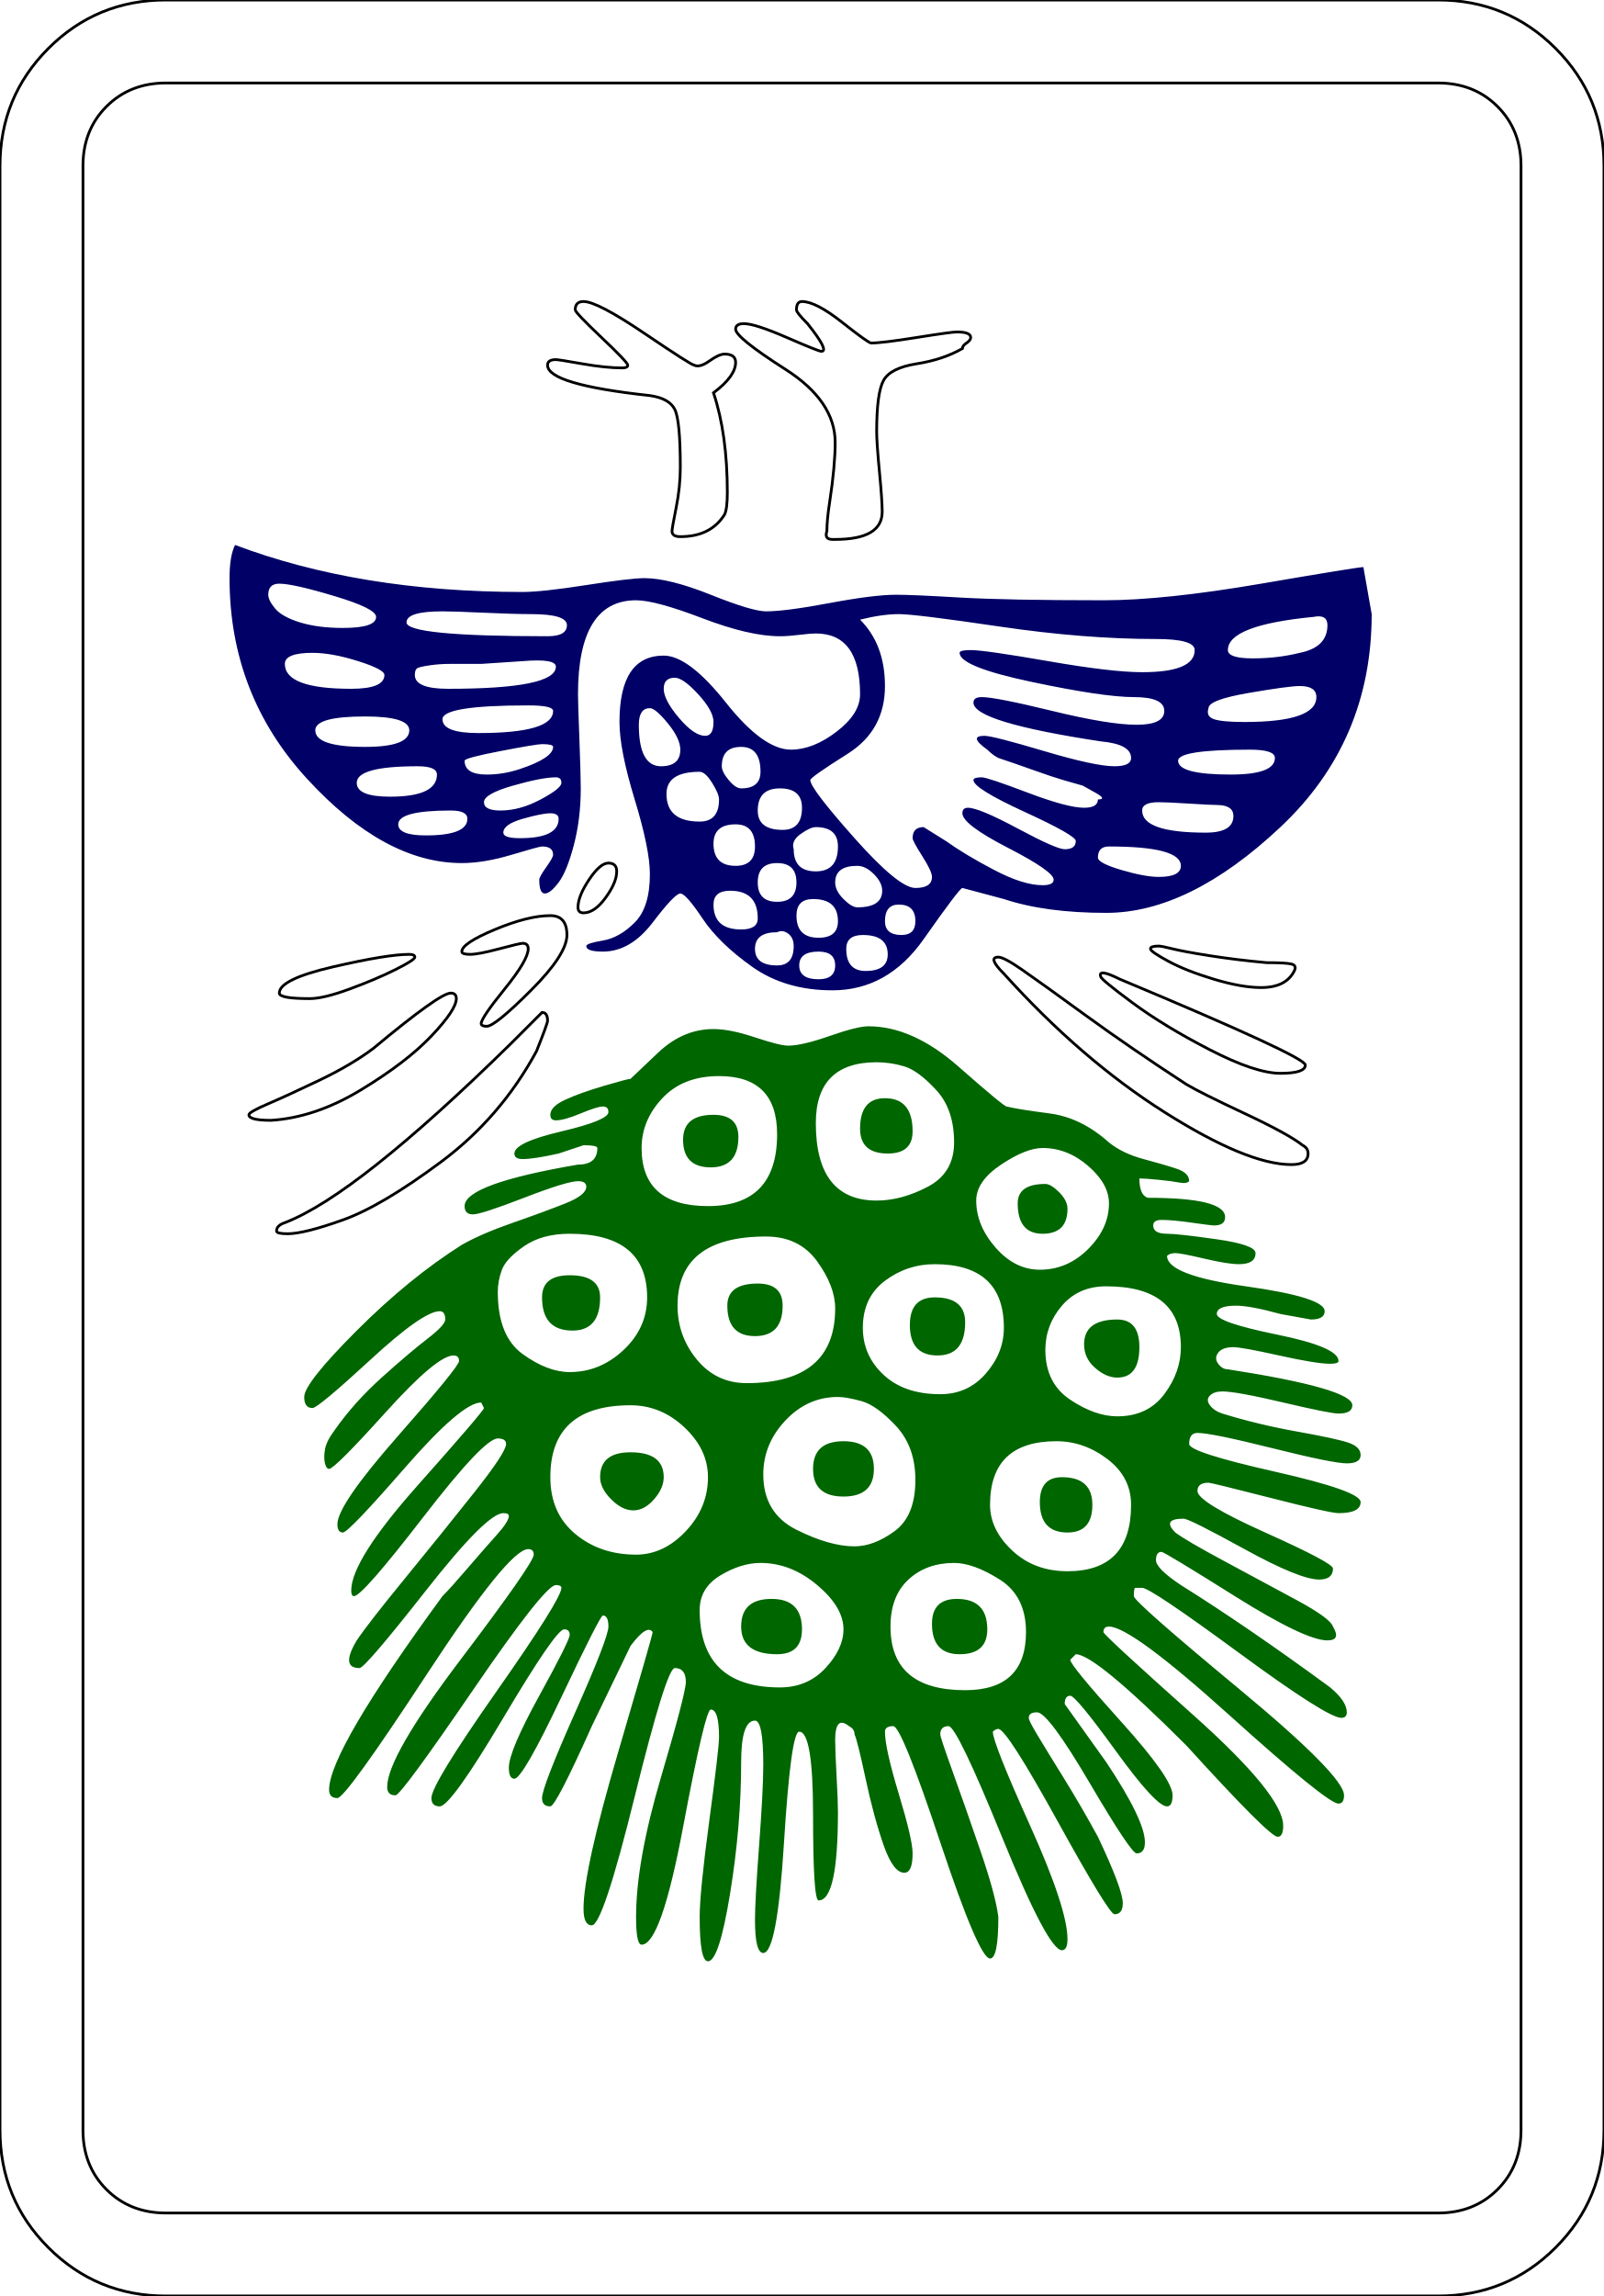
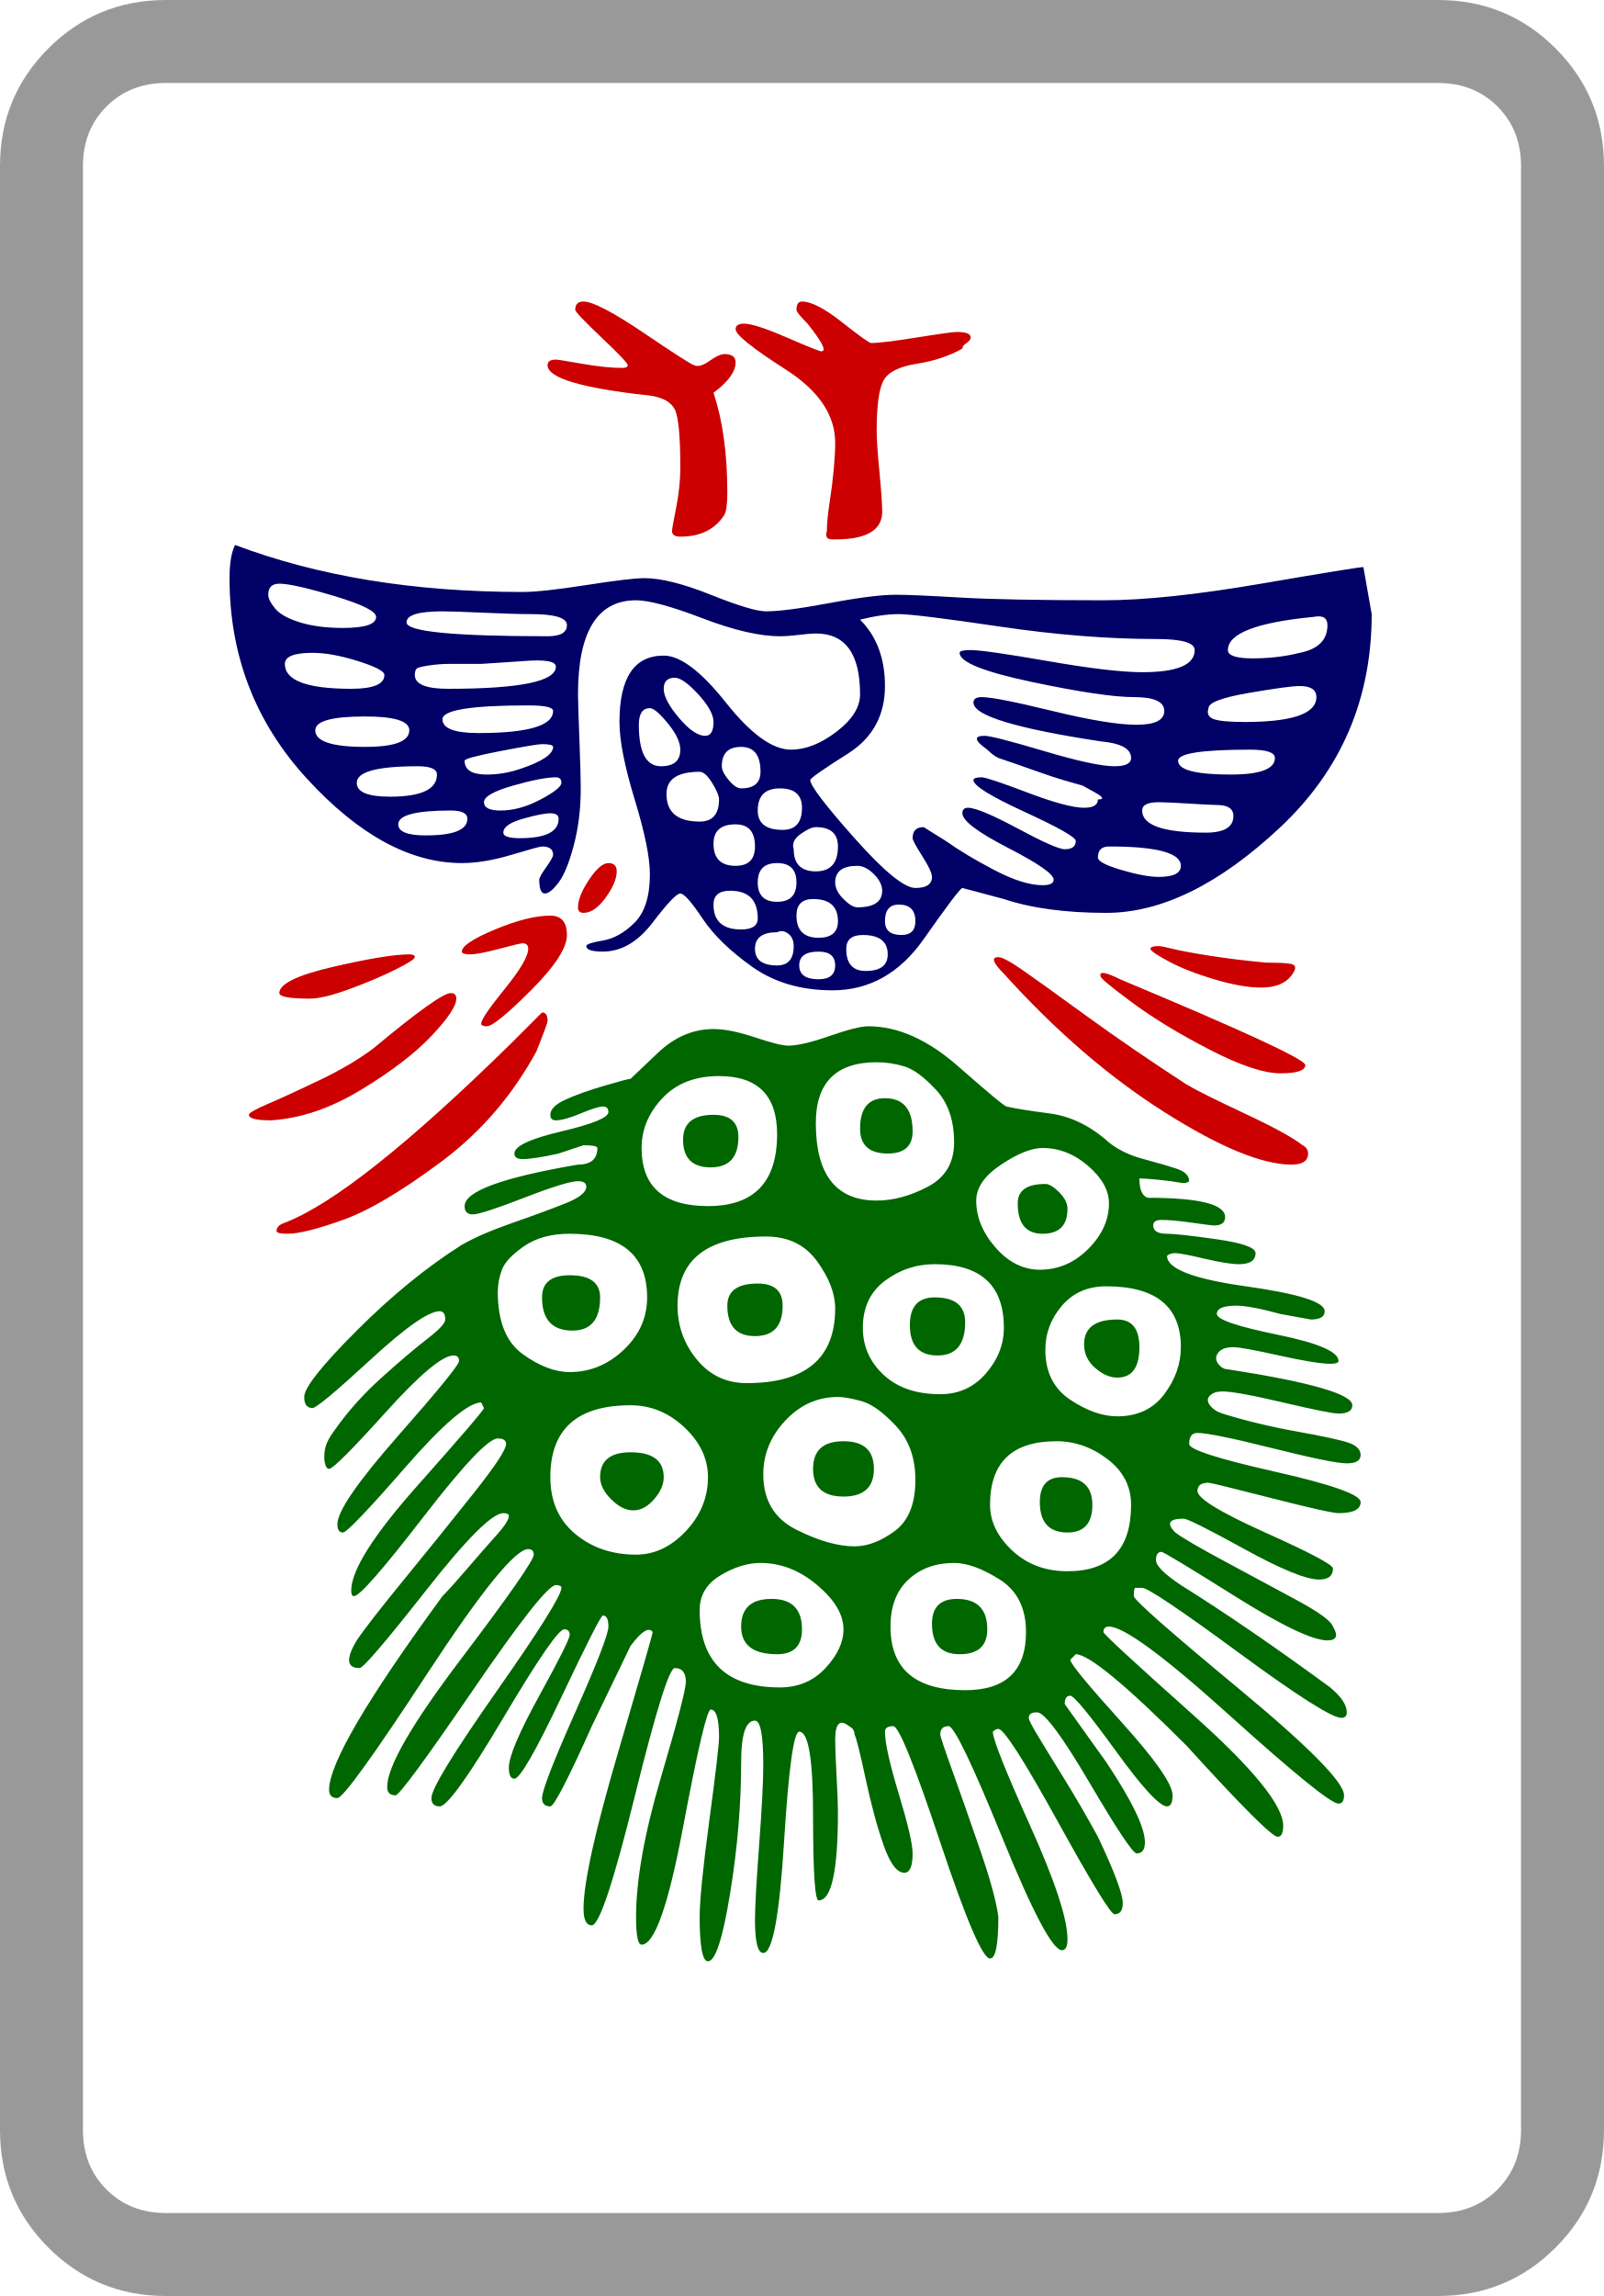
- <svg xmlns="http://www.w3.org/2000/svg" id="svg6" version="1.1" viewBox="30 -115 580 830">
+ <svg xmlns="http://www.w3.org/2000/svg" viewBox="30 -115 580 830" version="1.1" id="svg6">
  <defs id="defs10" />
-   <path style="stroke:#000000;stroke-opacity:1;fill-rule:nonzero;fill:none" id="path123" d="m 134,331 q 6,0 20,-5 14,-5 35.5,-21 21.5,-16 34.5,-40 4,-10 4,-11 0,-3 -2,-3 l -11,11 q -56,55 -82,65 -3,1 -3,3 0,1 4,1 z" />
-   <path style="stroke:#000000;stroke-opacity:1;fill-rule:nonzero;fill:none" id="path121" d="m 393,237 q 28,31 58,50 30,19 46,19 6,0 6,-4 0,-2 -2,-3 -5,-4 -21,-11.5 Q 464,280 459,277 439,264 422.5,252 406,240 399.5,235.5 393,231 391,231 q -4,0 2,6 z" />
-   <path style="stroke:#000000;stroke-opacity:1;fill-rule:nonzero;fill:none" id="path119" d="m 195,246 q 0,-2 -2,-2 -4,0 -28,20 -8,6 -19.5,11.5 -11.5,5.5 -18.5,8.5 -7,3 -7,4 0,2 8,2 16,-1 32.5,-11 16.5,-10 25.5,-19.5 9,-9.5 9,-13.5 z" />
-   <path style="stroke:#000000;stroke-opacity:1;fill-rule:nonzero;fill:none" id="path117" d="m 428,238 q 0,1 11.5,9.5 11.5,8.5 28,17 16.5,8.5 25.5,8.5 9,0 9,-3 0,-3 -67,-31 -8,-4 -7,-1 z" />
-   <path style="stroke:#000000;stroke-opacity:1;fill-rule:nonzero;fill:none" id="path115" d="m 204,255 q 0,1 2,1 3,0 16,-13 13,-13 13,-20 0,-7 -6,-7 -8,0 -20,5 -12,5 -12,8 0,1 3,1 3,0 10.5,-2 7.5,-2 8.5,-2 2,0 2,2 0,4 -8.5,14.5 Q 204,253 204,255 Z" />
-   <path style="stroke:#000000;stroke-opacity:1;fill-rule:nonzero;fill:none" id="path113" d="m 178,230 q -8,0 -27.5,4.5 -19.5,4.5 -19.5,9.5 0,2 11,2 5,0 14.5,-3.5 9.5,-3.5 16.5,-7 7,-3.5 7,-4.5 0,-1 -2,-1 z" />
-   <path style="stroke:#000000;stroke-opacity:1;fill-rule:nonzero;fill:none" id="path111" d="m 446,228 q 0,1 6.5,4.5 6.5,3.5 16.5,6.5 10,3 17,3 9,0 12,-6 1,-2 -1,-2.5 -2,-0.5 -9,-0.5 -11,-1 -20.5,-2.5 Q 458,229 454,228 q -4,-1 -5,-1 -3,0 -3,1 z" />
-   <path style="stroke:#000000;stroke-opacity:1;fill-rule:nonzero;fill:none" id="path49" d="m 253,200 q 0,-3 -3,-3 -3,0 -7,6 -4,6 -4,10 0,2 2,2 4,0 8,-5.5 4,-5.5 4,-9.5 z" />
-   <path style="stroke:#000000;stroke-opacity:1;fill-rule:nonzero;fill:none" id="path47" d="m 347,41 q 0,-14 2.5,-18.5 2.5,-4.5 12,-6 Q 371,15 378,11 378,10 379.5,9 381,8 381,7 381,5 376,5 374,5 361.5,7 349,9 345,9 344,9 334.5,1.5 325,-6 320,-6 q -2,0 -2,3 0,1 4,5 8,10 5,10 -1,0 -12.5,-5 Q 303,2 299,2 q -3,0 -3,2 0,3 18,14.5 18,11.5 18,26.5 0,4 -0.5,9.5 -0.5,5.5 -1.5,12 -1,6.5 -1,10.5 -1,3 2,3 h 1 q 17,0 17,-10 0,-4 -1,-14.5 Q 347,45 347,41 Z" />
-   <path style="stroke:#000000;stroke-opacity:1;fill-rule:nonzero;fill:none" id="path45" d="m 296,16 q 0,-3 -4,-3 -2,0 -5.5,2.5 Q 283,18 281,17 280,17 263,5.5 246,-6 241,-6 q -3,0 -3,3 0,1 9.5,10 9.5,9 9.5,10 0,1 -2,1 -6,0 -14.5,-1.5 Q 232,15 231,15 q -3,0 -3,2 0,7 37,11 7,1 9,5 2,4 2,21 0,7 -1.5,14.5 -1.5,7.5 -1.5,8.5 0,2 3,2 11,0 16,-8 1,-2 1,-8 0,-21 -5,-36 8,-6 8,-11 z" />
-   <path d="m 351,302 q 9,0 9,-8 0,-12 -10,-12 -9,0 -9,11 0,9 10,9 z m -74,-5 q 0,10 10,10 10,0 10,-11 0,-8 -9,-8 -11,0 -11,9 z m 139,25 q 0,-3 -3,-6 -3,-3 -5,-3 -10,0 -10,7 0,11 9,11 9,0 9,-9 z m -179,44 q 10,0 10,-12 0,-8 -11,-8 -10,0 -10,8 0,12 11,12 z m 76,-9 q 0,-8 -9,-8 -11,0 -11,8 0,11 10,11 10,0 10,-11 z m 56,18 q 10,0 10,-12 0,-9 -11,-9 -9,0 -9,10 0,11 10,11 z m 65,-13 q -12,0 -12,9 0,5 4,8.5 4,3.5 8,3.5 8,0 8,-11 0,-10 -8,-10 z m -88,54 q 0,-10 -11,-10 -11,0 -11,10 0,10 11,10 11,0 11,-10 z m -99,3 q 0,4 4,8 4,4 8,4 4,0 7.5,-4 3.5,-4 3.5,-8 0,-9 -12,-9 -11,0 -11,9 z m 159,9 q 0,11 10,11 9,0 9,-10 0,-10 -11,-10 -8,0 -8,9 z m -108,45 q 0,10 13,10 9,0 9,-9 0,-11 -11,-11 -11,0 -11,10 z m 78,-10 q -9,0 -9,9 0,11 10,11 10,0 10,-9 0,-11 -11,-11 z m -224,72 q 3,0 32.5,-45 29.5,-45 36.5,-45 2,0 2,2 0,3 -26.5,38 -26.5,35 -26.5,46 0,3 3,3 2,0 28,-38 26,-38 30,-38 2,0 2,1 0,4 -23.5,37.5 Q 186,530 186,535 q 0,3 3,3 4,0 23,-32 19,-32 22,-32 2,0 2,2 0,2 -11,22 -11,20 -11,26 0,4 2,4 3,0 17,-29.5 14,-29.5 15,-29.5 2,0 2,4 0,4 -12,31 -12,27 -12,31 0,3 3,3 2,0 15,-29 l 14,-29 q 6,-8 8,-5 0,1 -12.5,43.5 Q 241,561 241,575 q 0,6 3,6 4,0 15.5,-46.5 Q 271,488 274,488 q 4,0 4,5 0,4 -9,34.5 -9,30.5 -9,50.5 0,10 2,10 7,0 15,-42.5 8,-42.5 10,-42.5 3,0 3,10 0,4 -3.5,30 -3.5,26 -3.5,35 0,16 3,16 4,0 8,-24.5 4,-24.5 4,-47.5 0,-15 5,-15 3,0 3,16 0,9 -1.5,29 -1.5,20 -1.5,27 0,12 3,12 5,0 7.5,-40 2.5,-40 5.5,-40 5,0 5,30 0,31 2,31 7,0 7,-32 0,-4 -0.5,-13 -0.5,-9 -0.5,-13 0,-9 5,-5 2,1 2,3 1,2 4,16 3,14 6.5,24 3.5,10 7.5,10 3,0 3,-7 0,-5 -5,-21.5 -5,-16.5 -5,-22.5 0,-2 3,-2 3,0 17,42 14,42 18,42 3,0 3,-15 -1,-8 -6.5,-24 -5.5,-16 -10,-28.5 Q 370,513 370,512 q 0,-3 3,-3 3,0 19.5,40.5 16.5,40.5 21.5,40.5 2,0 2,-4 0,-11 -13.5,-41 -13.5,-30 -13.5,-34 1,-1 2,-1 3,0 21.5,33.5 18.5,33.5 20.5,33.5 3,0 3,-4 0,-5 -9,-24 -6,-11 -12.5,-21.5 Q 408,517 405,512 q -3,-5 -3,-6 0,-2 3,-2 4,0 19,25.5 15,25.5 17,25.5 3,0 3,-4 0,-8 -14,-29 l -15,-21 q 0,-3 2,-3 2,0 16.5,20 14.5,20 18.5,20 2,0 2,-4 0,-6 -18.5,-26.5 Q 417,487 417,485 l 2,-2 q 7,0 40,33 30,33 33,33 2,0 2,-4 0,-11 -32.5,-40 -32.5,-29 -32.5,-30 0,-2 2,-2 8,0 43.5,32 35.5,32 39.5,32 2,0 2,-3 0,-7 -38,-38.5 -38,-31.5 -38,-33.5 0,-3 0.5,-3 h 2.5 q 3,0 35,23.5 32,23.5 37,23.5 2,0 2,-2 0,-4 -6,-9 -30,-22 -54,-37 -9,-6 -9,-9 0,-3 2,-3 1,0 26.5,16 25.5,16 33.5,16 5,0 2,-5 -1,-3 -13,-9.5 -12,-6.5 -26,-14 -14,-7.5 -18,-10.5 -5,-5 3,-5 2,0 22,11 20,11 27,11 5,0 5,-4 0,-2 -24.5,-13 -24.5,-11 -24.5,-15 0,-3 4,-3 1,0 22.5,5.5 21.5,5.5 24.5,5.5 8,0 8,-4 0,-4 -31,-11 -31,-7 -31,-10 0,-4 3,-4 5,0 27,5.5 22,5.5 27,5.5 5,0 5,-3 0,-3 -4.5,-4.5 -4.5,-1.5 -18.5,-4 -14,-2.5 -27,-6.5 -3,-1 -4.5,-3 -1.5,-2 0,-3.5 1.5,-1.5 4.5,-1.5 5,0 22,4 17,4 20,4 5,0 5,-3 0,-6 -45,-13 -2,0 -3.5,-2 -1.5,-2 0,-4 1.5,-2 5.5,-2 3,0 16.5,3 13.5,3 18.5,3 3,0 3,-1 0,-5 -22,-9.5 -22,-4.5 -22,-7.5 0,-3 7,-3 5,0 16,3 l 11,2 q 5,0 5,-3 0,-5 -28.5,-9 -28.5,-4 -28.5,-11 1,-1 3,-1 2,0 10.5,2 8.5,2 12.5,2 6,0 6,-4 0,-3 -14,-5 -14,-2 -18,-2 -5,0 -5,-3 0,-2 3,-2 4,0 11,1 7,1 8,1 4,0 4,-3 0,-7 -28,-7 -3,-1 -3,-7 2,0 7,0.5 5,0.5 7.5,1 2.5,0.5 3.5,-0.5 0,-3 -4.5,-4.5 Q 451,306 443.5,304 436,302 431,298 421,289 409.5,287.5 398,286 394,285 393,285 376.5,270.5 360,256 344,256 q -4,0 -14,3.5 -10,3.5 -15,3.5 -3,0 -12,-3 -9,-3 -15,-3 -11,0 -20,8.5 -9,8.5 -10,9.5 -1,0 -9.5,2.5 -8.5,2.5 -14,5 -5.5,2.5 -5.5,5.5 0,2 2,2 3,0 9,-2.5 6,-2.5 8,-2.5 2,0 2,2 0,3 -17,7 -17,4 -17,8 0,2 3,2 4,0 13,-2 l 9,-3 q 5,0 5,1 0,6 -7,6 -41,7 -41,15 0,3 3,3 3,0 18.5,-6 15.5,-6 19.5,-6 3,0 3,2 0,3 -7.5,6 -7.5,3 -19,7 -11.5,4 -18.5,8 -19,12 -38,31 -19,19 -19,24 0,4 3,4 2,0 21,-17.5 19,-17.5 25,-17.5 2,0 2,3 0,2 -6.5,7 -6.5,5 -16.5,14 -10,9 -17,19 -3,4 -3.5,7 -0.5,3 0,5 0.5,2 1.5,2 2,0 20.5,-20.5 Q 188,375 194,375 q 2,0 2,2 0,2 -22,27 -22,25 -22,32 0,3 2,3 2,0 22.5,-23.5 Q 197,392 204,392 l 1,2 q 0,1 -24,28 -24,27 -24,38 0,2 1,2 3,0 25,-28.5 22,-28.5 27,-28.5 3,0 3,2 0,3 -11.5,17.5 -11.5,14.5 -25,31 Q 163,472 159,478 q -6,10 1,10 2,0 24,-28 22,-28 28,-28 2,0 2,1 0,2 -4.5,7 -4.5,5 -10.5,12 -6,7 -9,10 -41,56 -41,70 0,3 3,3 z m 223,-85 q 7,0 16.5,6 9.5,6 9.5,19 0,21 -22,21 -27,0 -27,-23 0,-11 6.5,-17 6.5,-6 16.5,-6 z m -40,24 q 0,7 -6.5,14 -6.5,7 -16.5,7 -29,0 -29,-28 0,-8 7.5,-12.5 7.5,-4.5 14.5,-4.5 11,0 20.5,8 9.5,8 9.5,16 z m 53,-45 q 0,-23 24,-23 10,0 18.5,6.5 8.5,6.5 8.5,16.5 0,24 -23,24 -12,0 -20,-7.5 -8,-7.5 -8,-16.5 z M 286,419 q 0,11 -8,19.5 -8,8.5 -18,8.5 -13,0 -22,-7.5 -9,-7.5 -9,-20.5 0,-26 29,-26 11,0 19.5,8 8.5,8 8.5,18 z m 47,-29 q 3,0 8.5,1.5 5.5,1.5 12.5,9 7,7.5 7,19.5 0,13 -7.5,18.5 -7.5,5.5 -14.5,5.5 -9,0 -21,-6 -12,-6 -12,-20 0,-11 8,-19.5 8,-8.5 19,-8.5 z m 97,-40 q 27,0 27,22 0,9 -6,17 -6,8 -17,8 -8,0 -17,-6 -9,-6 -9,-18 0,-9 6,-16 6,-7 16,-7 z m -88,15 q 0,-11 8,-17 8,-6 18,-6 25,0 25,23 0,9 -6.5,16.5 -6.5,7.5 -16.5,7.5 -13,0 -20.5,-7 -7.5,-7 -7.5,-17 z m -42,20 q -11,0 -18,-8.5 -7,-8.5 -7,-19.5 0,-25 32,-25 12,0 18.5,9 6.5,9 6.5,17 0,27 -32,27 z m -64,-4 q -8,0 -17,-6.5 -9,-6.5 -9,-22.5 0,-4 1.5,-8 1.5,-4 8,-8.5 6.5,-4.5 16.5,-4.5 28,0 28,23 0,11 -8.5,19 -8.5,8 -19.5,8 z m 147,-62 q 0,-7 9,-13 9,-6 15,-6 9,0 16.5,6.5 7.5,6.5 7.5,13.5 0,9 -7.5,16.5 -7.5,7.5 -17.5,7.5 -9,0 -16,-8 -7,-8 -7,-17 z m -72,-24 q 0,26 -25,26 -24,0 -24,-21 0,-10 7.5,-18 7.5,-8 20.5,-8 21,0 21,21 z m 64,3 q 0,11 -9.5,16 -9.5,5 -18.5,5 -22,0 -22,-28 0,-22 22,-22 5,0 10,1.5 5,1.5 11.5,8.5 6.5,7 6.5,19 z" style="stroke:none;stroke-opacity:1;fill-rule:evenodd;fill:#006600;fill-opacity:1" id="path21" />
-   <path style="stroke:#000000;stroke-opacity:1;fill-rule:nonzero;fill:none" id="path19" d="M 550,685 H 90 Q 77,685 68.5,676.5 60,668 60,655 V -55 Q 60,-68 68.5,-76.5 77,-85 90,-85 h 460 q 13,0 21.5,8.5 8.5,8.5 8.5,21.5 v 710 q 0,13 -8.5,21.5 Q 563,685 550,685 Z" />
-   <path style="stroke:#000000;stroke-opacity:1;fill-rule:nonzero;fill:none" id="path17" d="M 610,655 V -55 Q 610,-80 592.5,-97.5 575,-115 550,-115 H 90 Q 65,-115 47.5,-97.5 30,-80 30,-55 v 710 q 0,25 17.5,42.5 Q 65,715 90,715 h 460 q 25,0 42.5,-17.5 Q 610,680 610,655 Z" />
-   <path d="m 232,181 q 0,7 -14,7 -6,0 -6,-2 0,-3 7,-5 7,-2 10,-2 3,0 3,2 z m 72,36 q 0,4 -6,4 -10,0 -10,-9 0,-5 6,-5 10,0 10,10 z m -16,-71 q 0,5 -3,5 -4,0 -9.5,-6.5 Q 270,138 270,134 q 0,-4 4,-4 3,0 8.5,6 5.5,6 5.5,10 z m 32,31 q 0,8 -7,8 -9,0 -9,-7 0,-8 8,-8 8,0 8,7 z m -92,-62 q -51,0 -51,-5 0,-4 13,-4 4,0 15,0.5 11,0.5 17,0.5 13,0 13,4 0,4 -7,4 z m 98,124 q -7,0 -7,-5 0,-5 7,-5 6,0 6,5 0,5 -6,5 z m 17,-3 q -7,0 -7,-8 0,-5 6,-5 9,0 9,7 0,6 -8,6 z m -32,-2 q -8,0 -8,-6 0,-6 8,-6 2,-1 4,0.5 2,1.5 2,4.5 0,7 -6,7 z m 13,-24 q 9,0 9,8 0,6 -7,6 -8,0 -8,-8 0,-6 6,-6 z m 37,8 q 0,5 -5,5 -6,0 -6,-5 0,-6 5,-6 6,0 6,6 z m -43,-14 q 0,7 -7,7 -7,0 -7,-7 0,-7 7,-7 7,0 7,7 z m 31,3 q 0,6 -9,6 -2,0 -5,-3 -3,-3 -3,-6 0,-6 8,-6 3,0 6,3 3,3 3,6 z m 78,-12 q 0,-4 4,-4 26,0 26,7 0,4 -8,4 -5,0 -13.5,-2.5 Q 427,197 427,195 Z m -102,5 q -8,0 -8,-8 -1,-3 2.5,-5.5 3.5,-2.5 5.5,-2.5 8,0 8,7 0,9 -8,9 z m -29,-17 q 7,0 7,8 0,7 -7,7 -8,0 -8,-8 0,-7 8,-7 z m 170,3 q -23,0 -23,-8 0,-3 6,-3 3,0 11,0.5 8,0.5 10,0.5 6,0 6,4 0,6 -10,6 z m -292,-3 q 0,-5 19,-5 6,0 6,3 0,6 -15,6 -10,0 -10,-4 z m 109,-19 q 2,0 4.5,4 2.5,4 2.5,6 0,8 -7,8 -12,0 -12,-10 0,-8 12,-8 z m -78,11 q 0,-3 10.5,-6 10.5,-3 15.5,-3 2,0 2,2 0,2 -7.5,6 -7.5,4 -14.5,4 -6,0 -6,-3 z m 93,-5 q -2,0 -4.5,-3 -2.5,-3 -2.5,-5 0,-7 7,-7 7,0 7,9 0,6 -7,6 z m 158,-10 q 0,-4 26,-4 9,0 9,3 0,6 -16,6 -19,0 -19,-5 z m -297,8 q 0,-6 22,-6 7,0 7,3 0,8 -17,8 -12,0 -12,-5 z m 117,-12 q 0,6 -7,6 -8,0 -8,-15 0,-6 4,-6 2,0 6.5,5.5 4.5,5.5 4.5,9.5 z m -78,4 q 0,-1 13,-3.5 13,-2.5 15,-2.5 4,0 4,1 0,2 -3,4 -3,2 -9,4 -6,2 -12,2 -8,0 -8,-5 z m 308,-23 q 0,9 -26,9 -8,0 -11,-1 -3,-1 -2,-4 0,-3 14.5,-5.5 14.5,-2.5 18.5,-2.5 6,0 6,4 z m -344,18 q -18,0 -18,-6 0,-5 18,-5 16,0 16,5 0,6 -16,6 z m 68,-13 q 0,8 -27,8 -13,0 -13,-5 0,-5 31,-5 9,0 9,2 z m 1,-16 q 0,8 -39,8 -12,0 -12,-5 0,-2 1,-2.5 1,-0.5 4.5,-1 3.5,-0.5 7,-0.5 H 204 q 0,0 15,-1 12,-1 12,2 z m -98,-1 q 0,-4 10,-4 7,0 16.5,3 9.5,3 9.5,5 0,5 -12,5 -24,0 -24,-9 z m 367,-4 q -8,2 -17,2 -9,0 -9,-3 0,-9 31,-12 5,-1 5,3 0,8 -10,10 z M 166,108 q 0,4 -12,4 -9,0 -15.5,-2 -6.5,-2 -9,-5 -2.5,-3 -2.5,-5 0,-4 4,-4 5,0 20,4.5 15,4.5 15,7.5 z m 188,-8 q -8,0 -24,3 -16,3 -23,3 -5,0 -20,-6 -15,-6 -24,-6 -5,0 -21,2.5 -16,2.5 -23,2.5 -59,0 -104,-17 -2,4 -2,12 0,42 28,72.5 28,30.5 56,30.5 8,0 18,-3 10,-3 11,-3 4,0 4,3 0,1 -2.5,4.5 -2.5,3.5 -2.5,4.5 0,5 2,5 2,0 5,-4 3,-4 5.5,-13.5 2.5,-9.5 2.5,-20.5 0,-5 -0.5,-18 -0.5,-13 -0.5,-16 0,-34 21,-34 7,0 24,6.5 17,6.5 28,6.5 3,0 7,-0.5 4,-0.5 6,-0.5 16,0 16,22 0,7 -8.5,13.5 Q 324,156 316,156 306,156 292.5,139 279,122 270,122 q -16,0 -16,24 0,10 5.5,28 5.5,18 5.5,27 0,12 -5.5,17.5 -5.5,5.5 -11.5,6.5 -6,1 -6,2 0,2 6,2 10,0 18,-10.5 8,-10.5 10,-10.5 2,0 8,9 6,9 18,17.5 12,8.5 29,8.5 20,0 33,-18.5 13,-18.5 14,-18.5 l 15,4 q 15,5 37,5 30,0 63,-31 33,-31 33,-77 l -3,-17 q -2,0 -37,6 -35,6 -57,6 -35,0 -52,-1 -17,-1 -23,-1 z m 1,7 q 6,0 36.5,4.5 30.5,4.5 56.5,4.5 14,0 14,4 0,8 -19,8 -11,0 -34,-4 -23,-4 -28,-4 -4,0 -4,1 0,5 26,10.5 26,5.5 37,5.5 11,0 11,5 0,5 -10,5 -10,0 -30.5,-5 -20.5,-5 -25.5,-5 -3,0 -3,2 0,7 46,14 11,1 11,6 0,3 -6,3 -7,0 -25.5,-5.5 Q 389,151 386,151 q -6,0 1,5 2,2 4,3 6,2 13,4.5 7,2.5 10.5,3.5 l 7,2 q 0,0 4.5,2.5 4.5,2.5 1,2.5 0,3 -5,3 -6,0 -20.5,-5.5 Q 387,166 385,166 q -3,0 -3,1 0,3 18.5,11.5 18.5,8.5 18.5,10.5 0,3 -4,3 -3,0 -17,-7.5 -14,-7.5 -18,-7.5 -2,0 -2,2 0,4 16.5,12.5 16.5,8.5 16.5,11.5 0,2 -4,2 -7,0 -17.5,-5.5 Q 379,194 372,189 l -8,-5 q -4,0 -4,4 0,1 3.5,6.5 3.5,5.5 3.5,7.5 0,4 -6,4 -6,0 -22,-18 -16,-18 -16,-21 0,-1 13.5,-9.5 Q 350,149 350,133 q 0,-15 -9,-24 8,-2 14,-2 z" style="stroke:none;stroke-opacity:1;fill-rule:nonzero;fill:#000066;fill-opacity:1" id="path2" />
+   <path d="m 296,16 q 0,-3 -4,-3 -2,0 -5.5,2.5 Q 283,18 281,17 280,17 263,5.5 246,-6 241,-6 q -3,0 -3,3 0,1 9.5,10 9.5,9 9.5,10 0,1 -2,1 -6,0 -14.5,-1.5 Q 232,15 231,15 q -3,0 -3,2 0,7 37,11 7,1 9,5 2,4 2,21 0,7 -1.5,14.5 -1.5,7.5 -1.5,8.5 0,2 3,2 11,0 16,-8 1,-2 1,-8 0,-21 -5,-36 8,-6 8,-11 z m 51,25 q 0,-14 2.5,-18.5 2.5,-4.5 12,-6 Q 371,15 378,11 378,10 379.5,9 381,8 381,7 381,5 376,5 374,5 361.5,7 349,9 345,9 344,9 334.5,1.5 325,-6 320,-6 q -2,0 -2,3 0,1 4,5 8,10 5,10 -1,0 -12.5,-5 Q 303,2 299,2 q -3,0 -3,2 0,3 18,14.5 18,11.5 18,26.5 0,4 -0.5,9.5 -0.5,5.5 -1.5,12 -1,6.5 -1,10.5 -1,3 2,3 h 1 q 17,0 17,-10 0,-4 -1,-14.5 Q 347,45 347,41 Z m -94,159 q 0,-3 -3,-3 -3,0 -7,6 -4,6 -4,10 0,2 2,2 4,0 8,-5.5 4,-5.5 4,-9.5 z m 193,28 q 0,1 6.5,4.5 6.5,3.5 16.5,6.5 10,3 17,3 9,0 12,-6 1,-2 -1,-2.5 -2,-0.5 -9,-0.5 -11,-1 -20.5,-2.5 Q 458,229 454,228 q -4,-1 -5,-1 -3,0 -3,1 z m -268,2 q -8,0 -27.5,4.5 -19.5,4.5 -19.5,9.5 0,2 11,2 5,0 14.5,-3.5 9.5,-3.5 16.5,-7 7,-3.5 7,-4.5 0,-1 -2,-1 z m 26,25 q 0,1 2,1 3,0 16,-13 13,-13 13,-20 0,-7 -6,-7 -8,0 -20,5 -12,5 -12,8 0,1 3,1 3,0 10.5,-2 7.5,-2 8.5,-2 2,0 2,2 0,4 -8.5,14.5 Q 204,253 204,255 Z m 224,-17 q 0,1 11.5,9.5 11.5,8.5 28,17 16.5,8.5 25.5,8.5 9,0 9,-3 0,-3 -67,-31 -8,-4 -7,-1 z m -233,8 q 0,-2 -2,-2 -4,0 -28,20 -8,6 -19.5,11.5 -11.5,5.5 -18.5,8.5 -7,3 -7,4 0,2 8,2 16,-1 32.5,-11 16.5,-10 25.5,-19.5 9,-9.5 9,-13.5 z m 198,-9 q 28,31 58,50 30,19 46,19 6,0 6,-4 0,-2 -2,-3 -5,-4 -21,-11.5 Q 464,280 459,277 439,264 422.5,252 406,240 399.5,235.5 393,231 391,231 q -4,0 2,6 z m -259,94 q 6,0 20,-5 14,-5 35.5,-21 21.5,-16 34.5,-40 4,-10 4,-11 0,-3 -2,-3 l -11,11 q -56,55 -82,65 -3,1 -3,3 0,1 4,1 z" style="stroke:none;stroke-opacity:1;fill-rule:nonzero;fill:#cc0000;fill-opacity:1" id="path45" />
+   <path id="path21" style="stroke:none;stroke-opacity:1;fill-rule:evenodd;fill:#006600;fill-opacity:1" d="m 351,302 q 9,0 9,-8 0,-12 -10,-12 -9,0 -9,11 0,9 10,9 z m -74,-5 q 0,10 10,10 10,0 10,-11 0,-8 -9,-8 -11,0 -11,9 z m 139,25 q 0,-3 -3,-6 -3,-3 -5,-3 -10,0 -10,7 0,11 9,11 9,0 9,-9 z m -179,44 q 10,0 10,-12 0,-8 -11,-8 -10,0 -10,8 0,12 11,12 z m 76,-9 q 0,-8 -9,-8 -11,0 -11,8 0,11 10,11 10,0 10,-11 z m 56,18 q 10,0 10,-12 0,-9 -11,-9 -9,0 -9,10 0,11 10,11 z m 65,-13 q -12,0 -12,9 0,5 4,8.5 4,3.5 8,3.5 8,0 8,-11 0,-10 -8,-10 z m -88,54 q 0,-10 -11,-10 -11,0 -11,10 0,10 11,10 11,0 11,-10 z m -99,3 q 0,4 4,8 4,4 8,4 4,0 7.5,-4 3.5,-4 3.5,-8 0,-9 -12,-9 -11,0 -11,9 z m 159,9 q 0,11 10,11 9,0 9,-10 0,-10 -11,-10 -8,0 -8,9 z m -108,45 q 0,10 13,10 9,0 9,-9 0,-11 -11,-11 -11,0 -11,10 z m 78,-10 q -9,0 -9,9 0,11 10,11 10,0 10,-9 0,-11 -11,-11 z m -224,72 q 3,0 32.5,-45 29.5,-45 36.5,-45 2,0 2,2 0,3 -26.5,38 -26.5,35 -26.5,46 0,3 3,3 2,0 28,-38 26,-38 30,-38 2,0 2,1 0,4 -23.5,37.5 Q 186,530 186,535 q 0,3 3,3 4,0 23,-32 19,-32 22,-32 2,0 2,2 0,2 -11,22 -11,20 -11,26 0,4 2,4 3,0 17,-29.5 14,-29.5 15,-29.5 2,0 2,4 0,4 -12,31 -12,27 -12,31 0,3 3,3 2,0 15,-29 l 14,-29 q 6,-8 8,-5 0,1 -12.5,43.5 Q 241,561 241,575 q 0,6 3,6 4,0 15.5,-46.5 Q 271,488 274,488 q 4,0 4,5 0,4 -9,34.5 -9,30.5 -9,50.5 0,10 2,10 7,0 15,-42.5 8,-42.5 10,-42.5 3,0 3,10 0,4 -3.5,30 -3.5,26 -3.5,35 0,16 3,16 4,0 8,-24.5 4,-24.5 4,-47.5 0,-15 5,-15 3,0 3,16 0,9 -1.5,29 -1.5,20 -1.5,27 0,12 3,12 5,0 7.5,-40 2.5,-40 5.5,-40 5,0 5,30 0,31 2,31 7,0 7,-32 0,-4 -0.5,-13 -0.5,-9 -0.5,-13 0,-9 5,-5 2,1 2,3 1,2 4,16 3,14 6.5,24 3.5,10 7.5,10 3,0 3,-7 0,-5 -5,-21.5 -5,-16.5 -5,-22.5 0,-2 3,-2 3,0 17,42 14,42 18,42 3,0 3,-15 -1,-8 -6.5,-24 -5.5,-16 -10,-28.5 Q 370,513 370,512 q 0,-3 3,-3 3,0 19.5,40.5 16.5,40.5 21.5,40.5 2,0 2,-4 0,-11 -13.5,-41 -13.5,-30 -13.5,-34 1,-1 2,-1 3,0 21.5,33.5 18.5,33.5 20.5,33.5 3,0 3,-4 0,-5 -9,-24 -6,-11 -12.5,-21.5 Q 408,517 405,512 q -3,-5 -3,-6 0,-2 3,-2 4,0 19,25.5 15,25.5 17,25.5 3,0 3,-4 0,-8 -14,-29 l -15,-21 q 0,-3 2,-3 2,0 16.5,20 14.5,20 18.5,20 2,0 2,-4 0,-6 -18.5,-26.5 Q 417,487 417,485 l 2,-2 q 7,0 40,33 30,33 33,33 2,0 2,-4 0,-11 -32.5,-40 -32.5,-29 -32.5,-30 0,-2 2,-2 8,0 43.5,32 35.5,32 39.5,32 2,0 2,-3 0,-7 -38,-38.5 -38,-31.5 -38,-33.5 0,-3 0.5,-3 h 2.5 q 3,0 35,23.5 32,23.5 37,23.5 2,0 2,-2 0,-4 -6,-9 -30,-22 -54,-37 -9,-6 -9,-9 0,-3 2,-3 1,0 26.5,16 25.5,16 33.5,16 5,0 2,-5 -1,-3 -13,-9.5 -12,-6.5 -26,-14 -14,-7.5 -18,-10.5 -5,-5 3,-5 2,0 22,11 20,11 27,11 5,0 5,-4 0,-2 -24.5,-13 -24.5,-11 -24.5,-15 0,-3 4,-3 1,0 22.5,5.5 21.5,5.5 24.5,5.5 8,0 8,-4 0,-4 -31,-11 -31,-7 -31,-10 0,-4 3,-4 5,0 27,5.5 22,5.5 27,5.5 5,0 5,-3 0,-3 -4.5,-4.5 -4.5,-1.5 -18.5,-4 -14,-2.5 -27,-6.5 -3,-1 -4.5,-3 -1.5,-2 0,-3.5 1.5,-1.5 4.5,-1.5 5,0 22,4 17,4 20,4 5,0 5,-3 0,-6 -45,-13 -2,0 -3.5,-2 -1.5,-2 0,-4 1.5,-2 5.5,-2 3,0 16.5,3 13.5,3 18.5,3 3,0 3,-1 0,-5 -22,-9.5 -22,-4.5 -22,-7.5 0,-3 7,-3 5,0 16,3 l 11,2 q 5,0 5,-3 0,-5 -28.5,-9 -28.5,-4 -28.5,-11 1,-1 3,-1 2,0 10.5,2 8.5,2 12.5,2 6,0 6,-4 0,-3 -14,-5 -14,-2 -18,-2 -5,0 -5,-3 0,-2 3,-2 4,0 11,1 7,1 8,1 4,0 4,-3 0,-7 -28,-7 -3,-1 -3,-7 2,0 7,0.5 5,0.5 7.5,1 2.5,0.5 3.5,-0.5 0,-3 -4.5,-4.5 Q 451,306 443.5,304 436,302 431,298 421,289 409.5,287.5 398,286 394,285 393,285 376.5,270.5 360,256 344,256 q -4,0 -14,3.5 -10,3.5 -15,3.5 -3,0 -12,-3 -9,-3 -15,-3 -11,0 -20,8.5 -9,8.5 -10,9.5 -1,0 -9.5,2.5 -8.5,2.5 -14,5 -5.5,2.5 -5.5,5.5 0,2 2,2 3,0 9,-2.5 6,-2.5 8,-2.5 2,0 2,2 0,3 -17,7 -17,4 -17,8 0,2 3,2 4,0 13,-2 l 9,-3 q 5,0 5,1 0,6 -7,6 -41,7 -41,15 0,3 3,3 3,0 18.5,-6 15.5,-6 19.5,-6 3,0 3,2 0,3 -7.5,6 -7.5,3 -19,7 -11.5,4 -18.5,8 -19,12 -38,31 -19,19 -19,24 0,4 3,4 2,0 21,-17.5 19,-17.5 25,-17.5 2,0 2,3 0,2 -6.5,7 -6.5,5 -16.5,14 -10,9 -17,19 -3,4 -3.5,7 -0.5,3 0,5 0.5,2 1.5,2 2,0 20.5,-20.5 Q 188,375 194,375 q 2,0 2,2 0,2 -22,27 -22,25 -22,32 0,3 2,3 2,0 22.5,-23.5 Q 197,392 204,392 l 1,2 q 0,1 -24,28 -24,27 -24,38 0,2 1,2 3,0 25,-28.5 22,-28.5 27,-28.5 3,0 3,2 0,3 -11.5,17.5 -11.5,14.5 -25,31 Q 163,472 159,478 q -6,10 1,10 2,0 24,-28 22,-28 28,-28 2,0 2,1 0,2 -4.5,7 -4.5,5 -10.5,12 -6,7 -9,10 -41,56 -41,70 0,3 3,3 z m 223,-85 q 7,0 16.5,6 9.5,6 9.5,19 0,21 -22,21 -27,0 -27,-23 0,-11 6.5,-17 6.5,-6 16.5,-6 z m -40,24 q 0,7 -6.5,14 -6.5,7 -16.5,7 -29,0 -29,-28 0,-8 7.5,-12.5 7.5,-4.5 14.5,-4.5 11,0 20.5,8 9.5,8 9.5,16 z m 53,-45 q 0,-23 24,-23 10,0 18.5,6.5 8.5,6.5 8.5,16.5 0,24 -23,24 -12,0 -20,-7.5 -8,-7.5 -8,-16.5 z M 286,419 q 0,11 -8,19.5 -8,8.5 -18,8.5 -13,0 -22,-7.5 -9,-7.5 -9,-20.5 0,-26 29,-26 11,0 19.5,8 8.5,8 8.5,18 z m 47,-29 q 3,0 8.5,1.5 5.5,1.5 12.5,9 7,7.5 7,19.5 0,13 -7.5,18.5 -7.5,5.5 -14.5,5.5 -9,0 -21,-6 -12,-6 -12,-20 0,-11 8,-19.5 8,-8.5 19,-8.5 z m 97,-40 q 27,0 27,22 0,9 -6,17 -6,8 -17,8 -8,0 -17,-6 -9,-6 -9,-18 0,-9 6,-16 6,-7 16,-7 z m -88,15 q 0,-11 8,-17 8,-6 18,-6 25,0 25,23 0,9 -6.5,16.5 -6.5,7.5 -16.5,7.5 -13,0 -20.5,-7 -7.5,-7 -7.5,-17 z m -42,20 q -11,0 -18,-8.5 -7,-8.5 -7,-19.5 0,-25 32,-25 12,0 18.5,9 6.5,9 6.5,17 0,27 -32,27 z m -64,-4 q -8,0 -17,-6.5 -9,-6.5 -9,-22.5 0,-4 1.5,-8 1.5,-4 8,-8.5 6.5,-4.5 16.5,-4.5 28,0 28,23 0,11 -8.5,19 -8.5,8 -19.5,8 z m 147,-62 q 0,-7 9,-13 9,-6 15,-6 9,0 16.5,6.5 7.5,6.5 7.5,13.5 0,9 -7.5,16.5 -7.5,7.5 -17.5,7.5 -9,0 -16,-8 -7,-8 -7,-17 z m -72,-24 q 0,26 -25,26 -24,0 -24,-21 0,-10 7.5,-18 7.5,-8 20.5,-8 21,0 21,21 z m 64,3 q 0,11 -9.5,16 -9.5,5 -18.5,5 -22,0 -22,-28 0,-22 22,-22 5,0 10,1.5 5,1.5 11.5,8.5 6.5,7 6.5,19 z" />
+   <path d="M 610,655 V -55 Q 610,-80 592.5,-97.5 575,-115 550,-115 H 90 Q 65,-115 47.5,-97.5 30,-80 30,-55 v 710 q 0,25 17.5,42.5 Q 65,715 90,715 h 460 q 25,0 42.5,-17.5 Q 610,680 610,655 Z m -60,30 H 90 Q 77,685 68.5,676.5 60,668 60,655 V -55 Q 60,-68 68.5,-76.5 77,-85 90,-85 h 460 q 13,0 21.5,8.5 8.5,8.5 8.5,21.5 v 710 q 0,13 -8.5,21.5 Q 563,685 550,685 Z" style="stroke:none;stroke-opacity:1;fill-rule:nonzero;fill:#999999;fill-opacity:1" id="path17" />
+   <path id="path2" style="stroke:none;stroke-opacity:1;fill-rule:nonzero;fill:#000066;fill-opacity:1" d="m 232,181 q 0,7 -14,7 -6,0 -6,-2 0,-3 7,-5 7,-2 10,-2 3,0 3,2 z m 72,36 q 0,4 -6,4 -10,0 -10,-9 0,-5 6,-5 10,0 10,10 z m -16,-71 q 0,5 -3,5 -4,0 -9.5,-6.5 Q 270,138 270,134 q 0,-4 4,-4 3,0 8.5,6 5.5,6 5.5,10 z m 32,31 q 0,8 -7,8 -9,0 -9,-7 0,-8 8,-8 8,0 8,7 z m -92,-62 q -51,0 -51,-5 0,-4 13,-4 4,0 15,0.5 11,0.5 17,0.5 13,0 13,4 0,4 -7,4 z m 98,124 q -7,0 -7,-5 0,-5 7,-5 6,0 6,5 0,5 -6,5 z m 17,-3 q -7,0 -7,-8 0,-5 6,-5 9,0 9,7 0,6 -8,6 z m -32,-2 q -8,0 -8,-6 0,-6 8,-6 2,-1 4,0.5 2,1.5 2,4.5 0,7 -6,7 z m 13,-24 q 9,0 9,8 0,6 -7,6 -8,0 -8,-8 0,-6 6,-6 z m 37,8 q 0,5 -5,5 -6,0 -6,-5 0,-6 5,-6 6,0 6,6 z m -43,-14 q 0,7 -7,7 -7,0 -7,-7 0,-7 7,-7 7,0 7,7 z m 31,3 q 0,6 -9,6 -2,0 -5,-3 -3,-3 -3,-6 0,-6 8,-6 3,0 6,3 3,3 3,6 z m 78,-12 q 0,-4 4,-4 26,0 26,7 0,4 -8,4 -5,0 -13.5,-2.5 Q 427,197 427,195 Z m -102,5 q -8,0 -8,-8 -1,-3 2.5,-5.5 3.5,-2.5 5.5,-2.5 8,0 8,7 0,9 -8,9 z m -29,-17 q 7,0 7,8 0,7 -7,7 -8,0 -8,-8 0,-7 8,-7 z m 170,3 q -23,0 -23,-8 0,-3 6,-3 3,0 11,0.5 8,0.5 10,0.5 6,0 6,4 0,6 -10,6 z m -292,-3 q 0,-5 19,-5 6,0 6,3 0,6 -15,6 -10,0 -10,-4 z m 109,-19 q 2,0 4.5,4 2.5,4 2.5,6 0,8 -7,8 -12,0 -12,-10 0,-8 12,-8 z m -78,11 q 0,-3 10.5,-6 10.5,-3 15.5,-3 2,0 2,2 0,2 -7.5,6 -7.5,4 -14.5,4 -6,0 -6,-3 z m 93,-5 q -2,0 -4.5,-3 -2.5,-3 -2.5,-5 0,-7 7,-7 7,0 7,9 0,6 -7,6 z m 158,-10 q 0,-4 26,-4 9,0 9,3 0,6 -16,6 -19,0 -19,-5 z m -297,8 q 0,-6 22,-6 7,0 7,3 0,8 -17,8 -12,0 -12,-5 z m 117,-12 q 0,6 -7,6 -8,0 -8,-15 0,-6 4,-6 2,0 6.5,5.5 4.5,5.5 4.5,9.5 z m -78,4 q 0,-1 13,-3.5 13,-2.5 15,-2.5 4,0 4,1 0,2 -3,4 -3,2 -9,4 -6,2 -12,2 -8,0 -8,-5 z m 308,-23 q 0,9 -26,9 -8,0 -11,-1 -3,-1 -2,-4 0,-3 14.5,-5.5 14.5,-2.5 18.5,-2.5 6,0 6,4 z m -344,18 q -18,0 -18,-6 0,-5 18,-5 16,0 16,5 0,6 -16,6 z m 68,-13 q 0,8 -27,8 -13,0 -13,-5 0,-5 31,-5 9,0 9,2 z m 1,-16 q 0,8 -39,8 -12,0 -12,-5 0,-2 1,-2.5 1,-0.5 4.5,-1 3.5,-0.5 7,-0.5 H 204 q 0,0 15,-1 12,-1 12,2 z m -98,-1 q 0,-4 10,-4 7,0 16.5,3 9.5,3 9.5,5 0,5 -12,5 -24,0 -24,-9 z m 367,-4 q -8,2 -17,2 -9,0 -9,-3 0,-9 31,-12 5,-1 5,3 0,8 -10,10 z M 166,108 q 0,4 -12,4 -9,0 -15.5,-2 -6.5,-2 -9,-5 -2.5,-3 -2.5,-5 0,-4 4,-4 5,0 20,4.5 15,4.5 15,7.5 z m 188,-8 q -8,0 -24,3 -16,3 -23,3 -5,0 -20,-6 -15,-6 -24,-6 -5,0 -21,2.5 -16,2.5 -23,2.5 -59,0 -104,-17 -2,4 -2,12 0,42 28,72.5 28,30.5 56,30.5 8,0 18,-3 10,-3 11,-3 4,0 4,3 0,1 -2.5,4.5 -2.5,3.5 -2.5,4.5 0,5 2,5 2,0 5,-4 3,-4 5.5,-13.5 2.5,-9.5 2.5,-20.5 0,-5 -0.5,-18 -0.5,-13 -0.5,-16 0,-34 21,-34 7,0 24,6.5 17,6.5 28,6.5 3,0 7,-0.5 4,-0.5 6,-0.5 16,0 16,22 0,7 -8.5,13.5 Q 324,156 316,156 306,156 292.5,139 279,122 270,122 q -16,0 -16,24 0,10 5.5,28 5.5,18 5.5,27 0,12 -5.5,17.5 -5.5,5.5 -11.5,6.5 -6,1 -6,2 0,2 6,2 10,0 18,-10.5 8,-10.5 10,-10.5 2,0 8,9 6,9 18,17.5 12,8.5 29,8.5 20,0 33,-18.5 13,-18.5 14,-18.5 l 15,4 q 15,5 37,5 30,0 63,-31 33,-31 33,-77 l -3,-17 q -2,0 -37,6 -35,6 -57,6 -35,0 -52,-1 -17,-1 -23,-1 z m 1,7 q 6,0 36.5,4.5 30.5,4.5 56.5,4.5 14,0 14,4 0,8 -19,8 -11,0 -34,-4 -23,-4 -28,-4 -4,0 -4,1 0,5 26,10.5 26,5.5 37,5.5 11,0 11,5 0,5 -10,5 -10,0 -30.5,-5 -20.5,-5 -25.5,-5 -3,0 -3,2 0,7 46,14 11,1 11,6 0,3 -6,3 -7,0 -25.5,-5.5 Q 389,151 386,151 q -6,0 1,5 2,2 4,3 6,2 13,4.5 7,2.5 10.5,3.5 l 7,2 q 0,0 4.5,2.5 4.5,2.5 1,2.5 0,3 -5,3 -6,0 -20.5,-5.5 Q 387,166 385,166 q -3,0 -3,1 0,3 18.5,11.5 18.5,8.5 18.5,10.5 0,3 -4,3 -3,0 -17,-7.5 -14,-7.5 -18,-7.5 -2,0 -2,2 0,4 16.5,12.5 16.5,8.5 16.5,11.5 0,2 -4,2 -7,0 -17.5,-5.5 Q 379,194 372,189 l -8,-5 q -4,0 -4,4 0,1 3.5,6.5 3.5,5.5 3.5,7.5 0,4 -6,4 -6,0 -22,-18 -16,-18 -16,-21 0,-1 13.5,-9.5 Q 350,149 350,133 q 0,-15 -9,-24 8,-2 14,-2 z" />
</svg>
